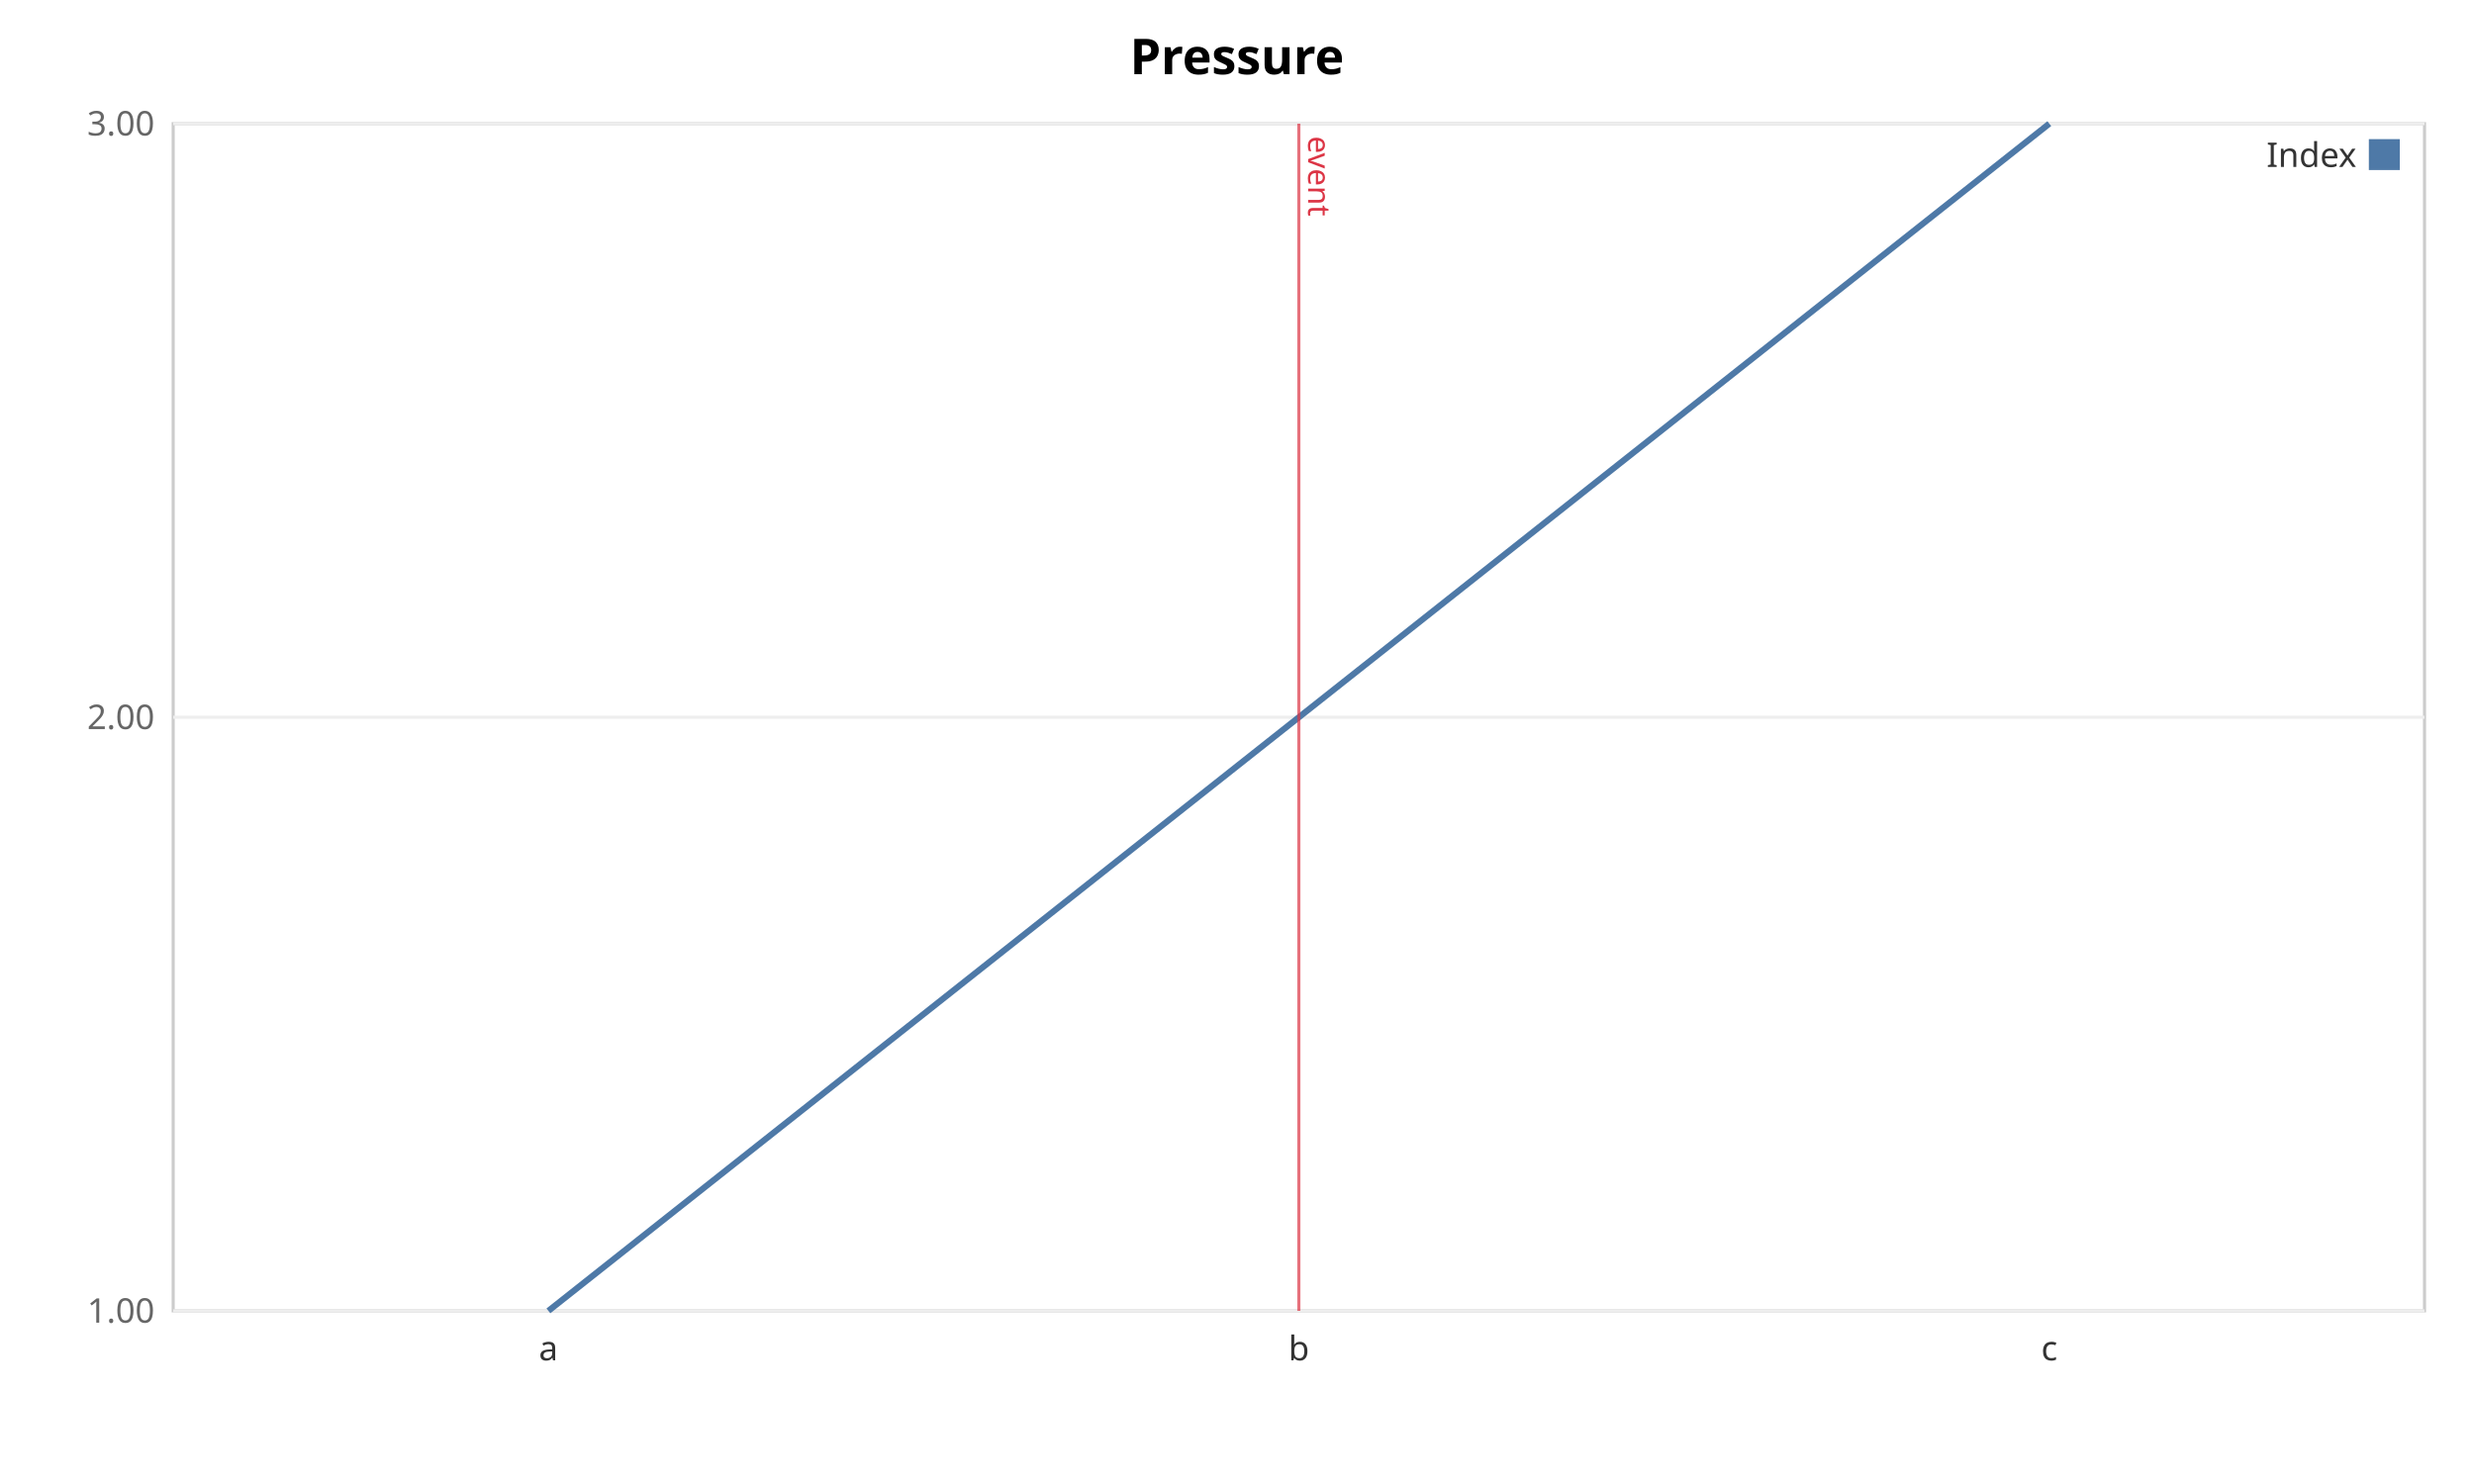
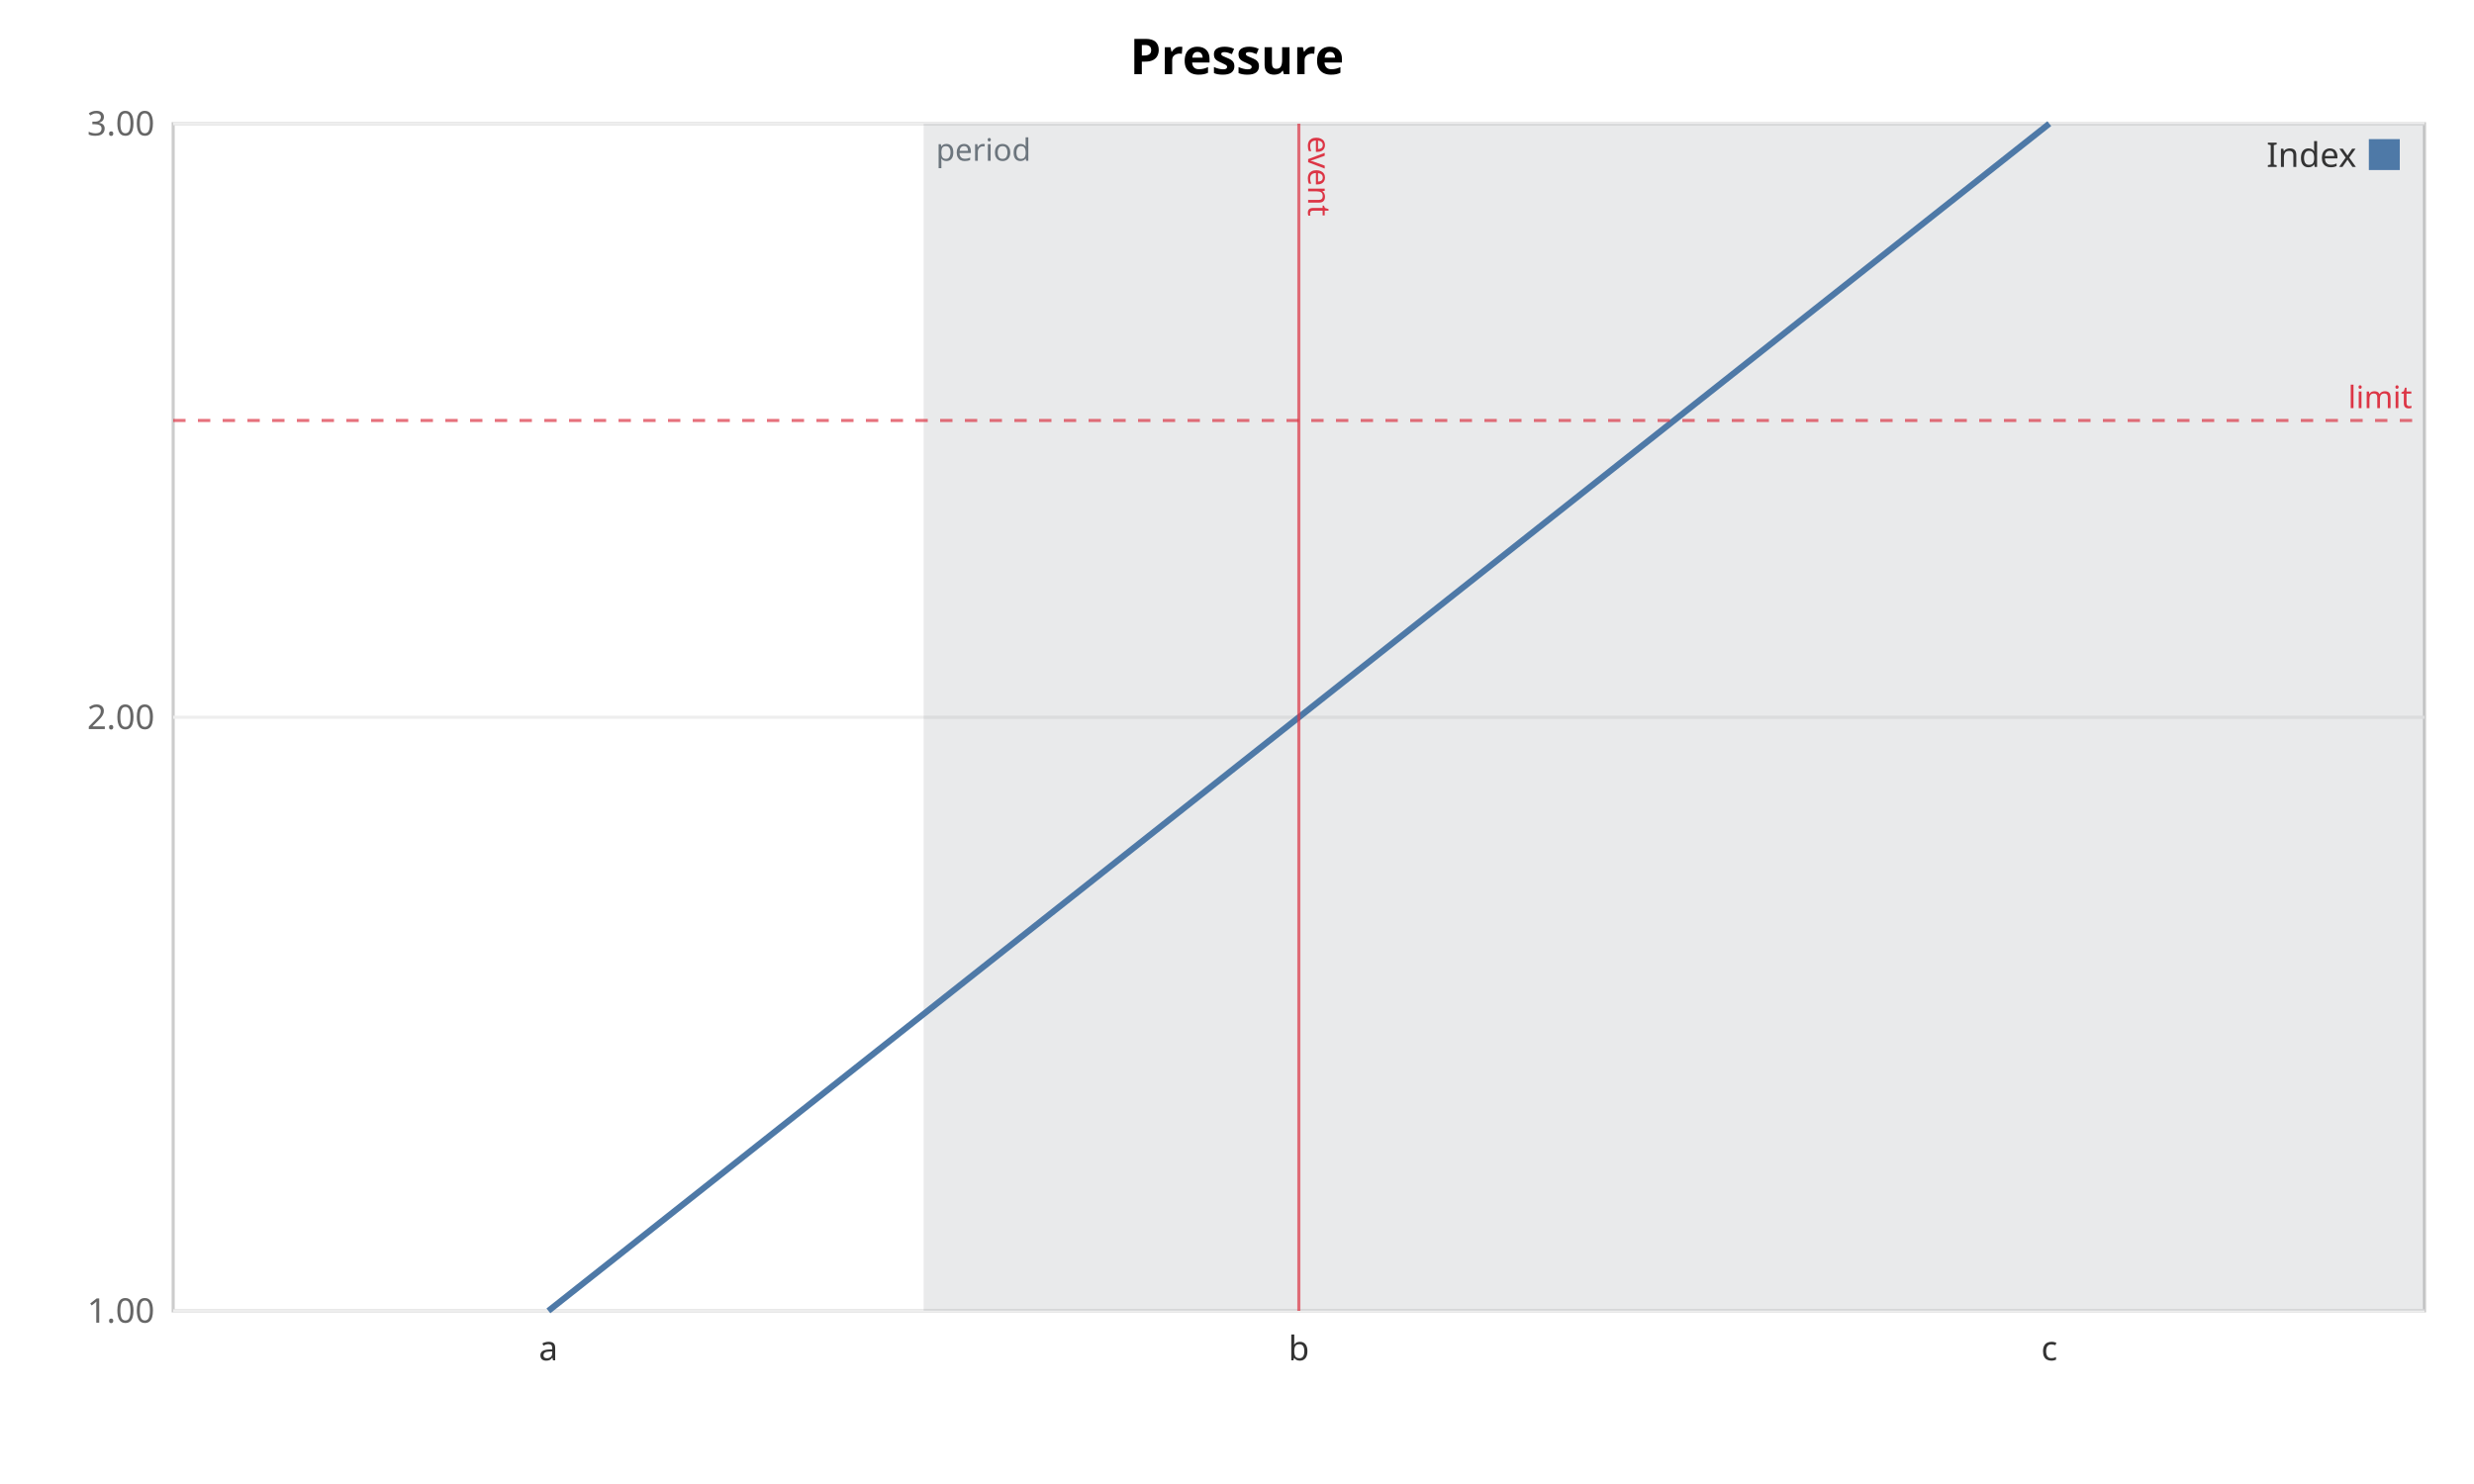
<svg xmlns="http://www.w3.org/2000/svg" width="800" height="480" viewBox="0 0 800 480" font-family="sans-serif">
  <rect width="100%" height="100%" fill="#ffffff" />
  <text x="400" y="24" font-size="16" font-weight="bold" text-anchor="middle">Pressure</text>
  <rect x="56" y="40" width="728" height="384" fill="none" stroke="#cccccc" />
  <line x1="56" y1="424.00" x2="784" y2="424.00" stroke="#eeeeee" />
  <text x="50" y="424.00" font-size="11" text-anchor="end" dominant-baseline="middle" fill="#666666">1.00</text>
  <line x1="56" y1="232.00" x2="784" y2="232.00" stroke="#eeeeee" />
  <text x="50" y="232.00" font-size="11" text-anchor="end" dominant-baseline="middle" fill="#666666">2.00</text>
  <line x1="56" y1="40.00" x2="784" y2="40.00" stroke="#eeeeee" />
  <text x="50" y="40.00" font-size="11" text-anchor="end" dominant-baseline="middle" fill="#666666">3.00</text>
  <text x="177.33" y="440" font-size="11" text-anchor="middle" fill="#333333">a</text>
  <text x="420.00" y="440" font-size="11" text-anchor="middle" fill="#333333">b</text>
  <text x="662.67" y="440" font-size="11" text-anchor="middle" fill="#333333">c</text>
+   <rect x="298.67" y="40" width="485.33" height="384" fill="#6c757d" fill-opacity="0.15" />
+   <text x="302.67" y="52" font-size="10" fill="#6c757d">period</text>
  <polyline points="177.33,424.00 420.00,232.00 662.67,40.00" fill="none" stroke="#4e79a7" stroke-width="2" />
  <line x1="420.00" y1="40" x2="420.00" y2="424" stroke="rgba(220,53,69,0.7)" stroke-width="1" />
  <text x="423.00" y="44" font-size="10" fill="#dc3545" transform="rotate(90 423.00 44)">event</text>
+   <line x1="56" y1="136.00" x2="784" y2="136.00" stroke="rgba(220,53,69,0.7)" stroke-width="1" stroke-dasharray="4 4" />
+   <text x="780" y="132.00" font-size="10" text-anchor="end" fill="#dc3545">limit</text>
  <rect x="766" y="45" width="10" height="10" fill="#4e79a7" />
  <text x="762" y="54" font-size="11" text-anchor="end" fill="#333333">Index</text>
</svg>
